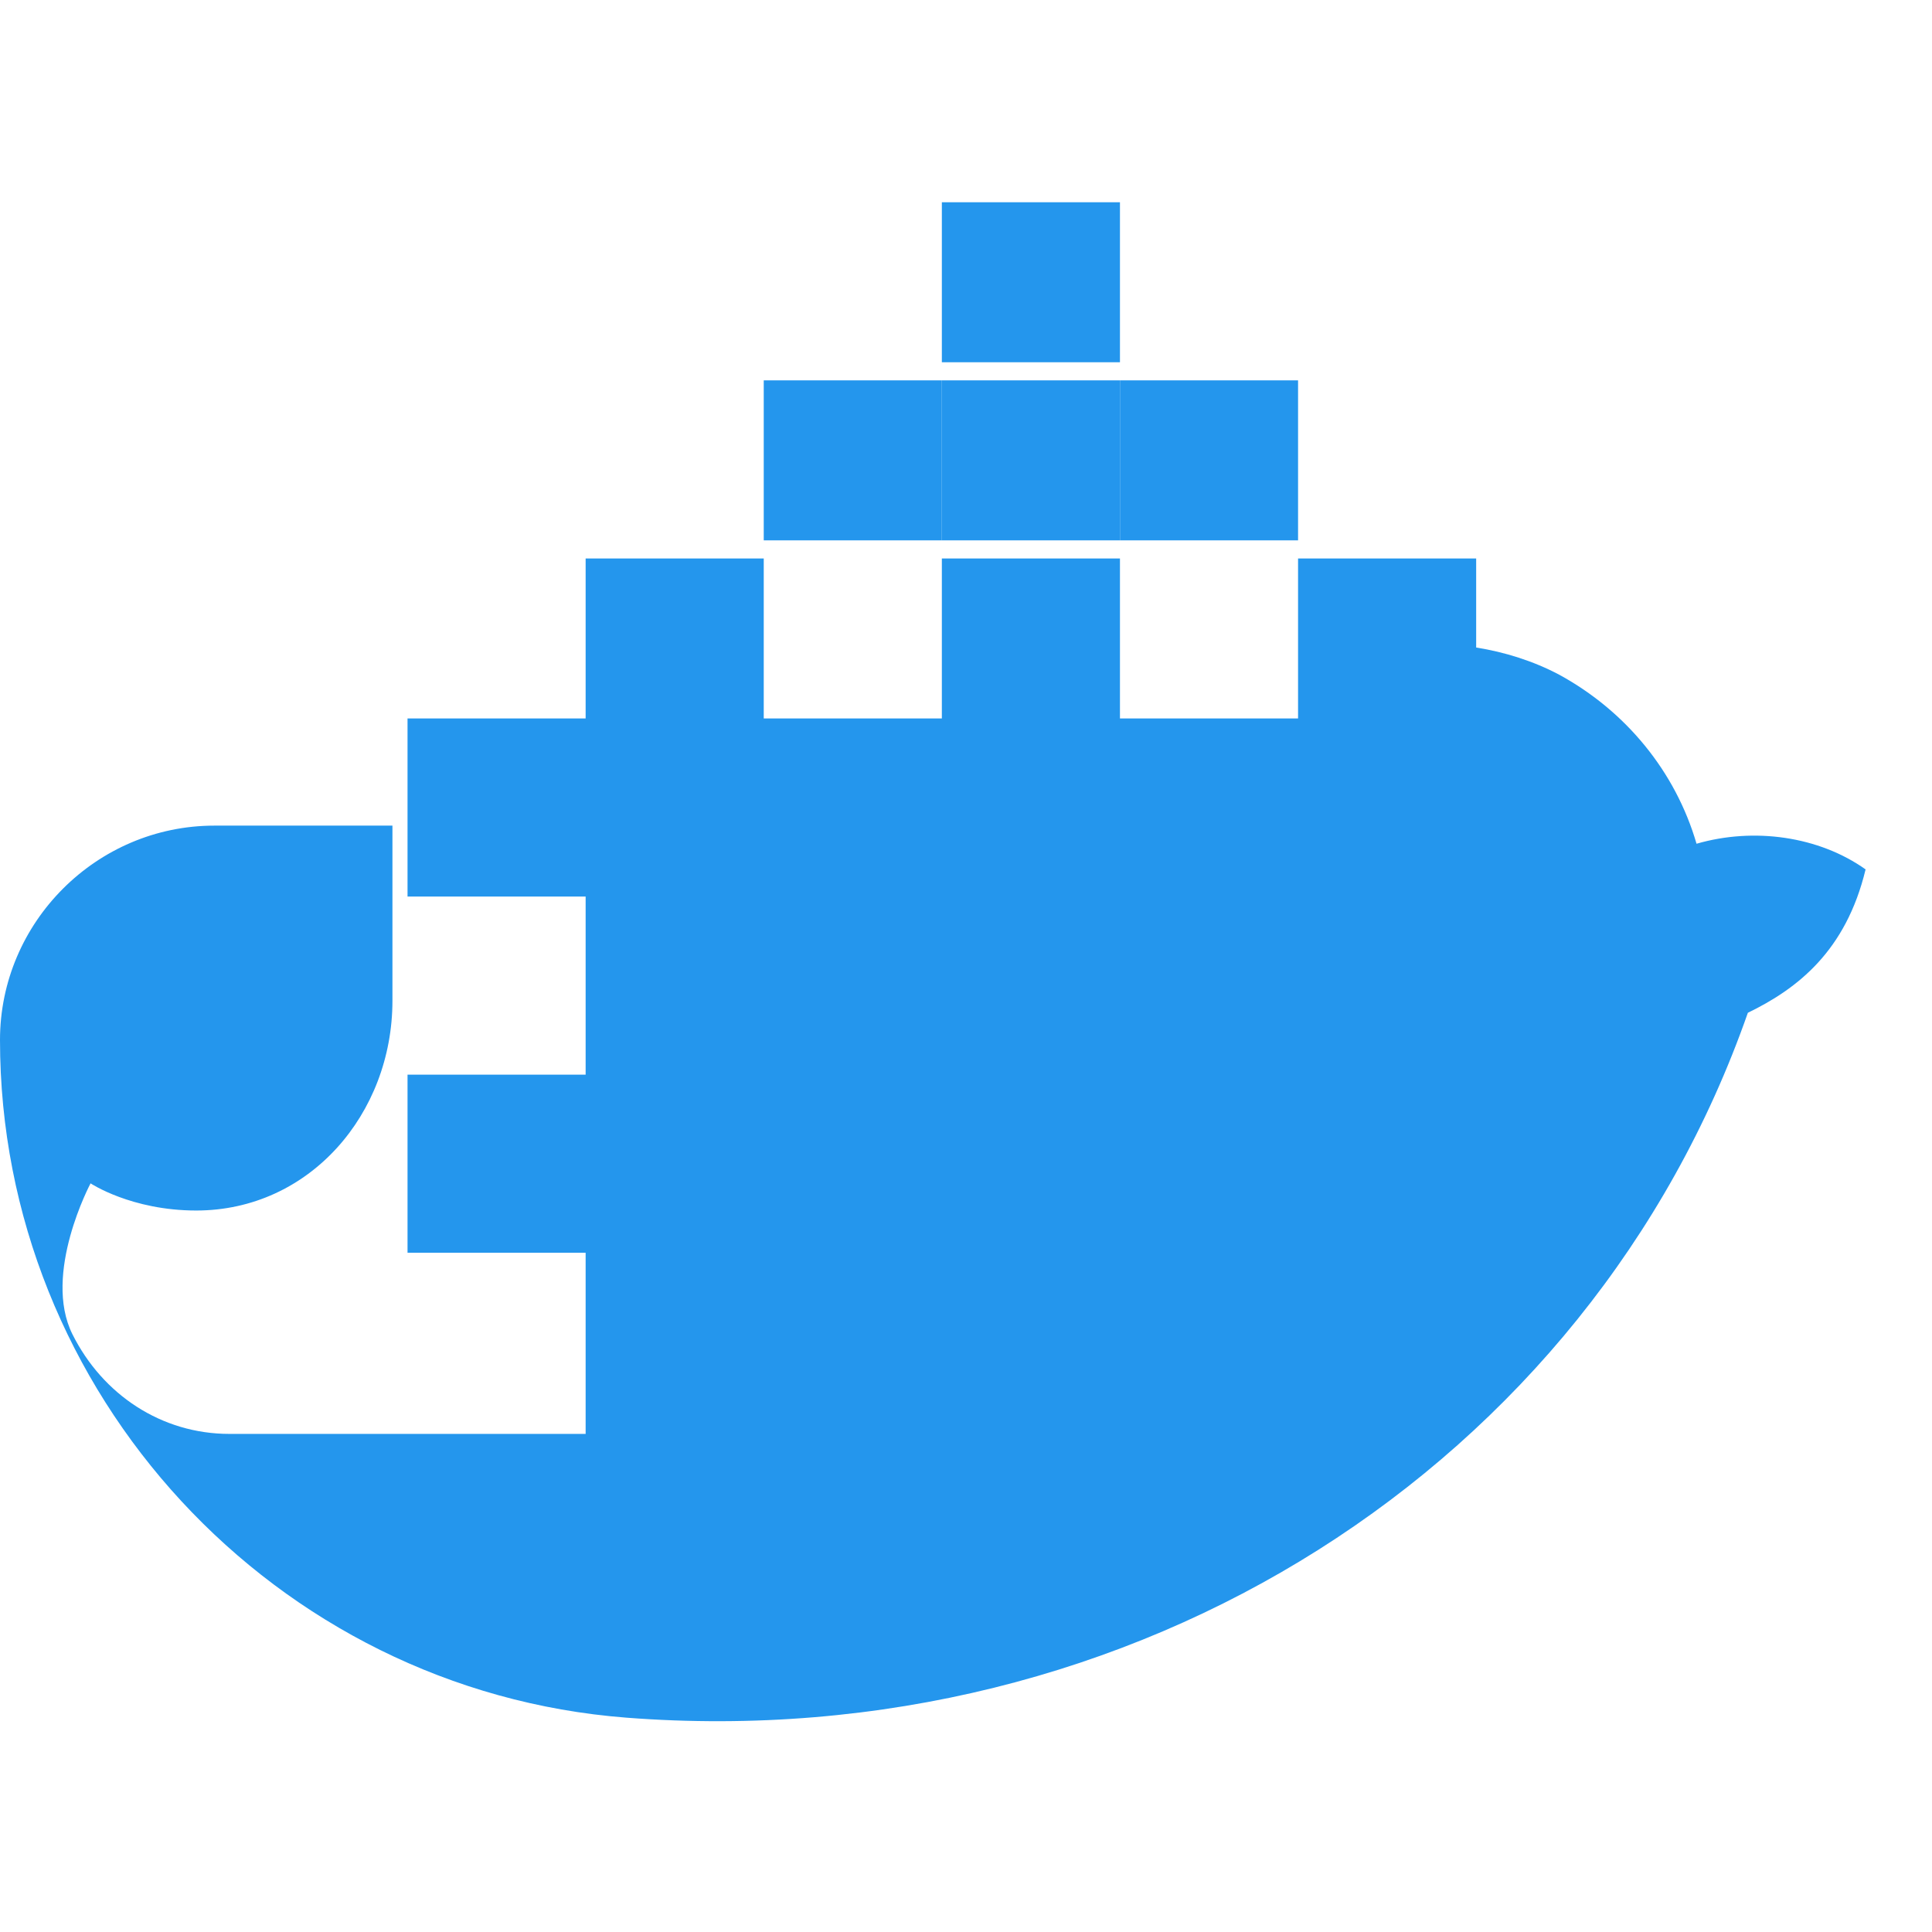
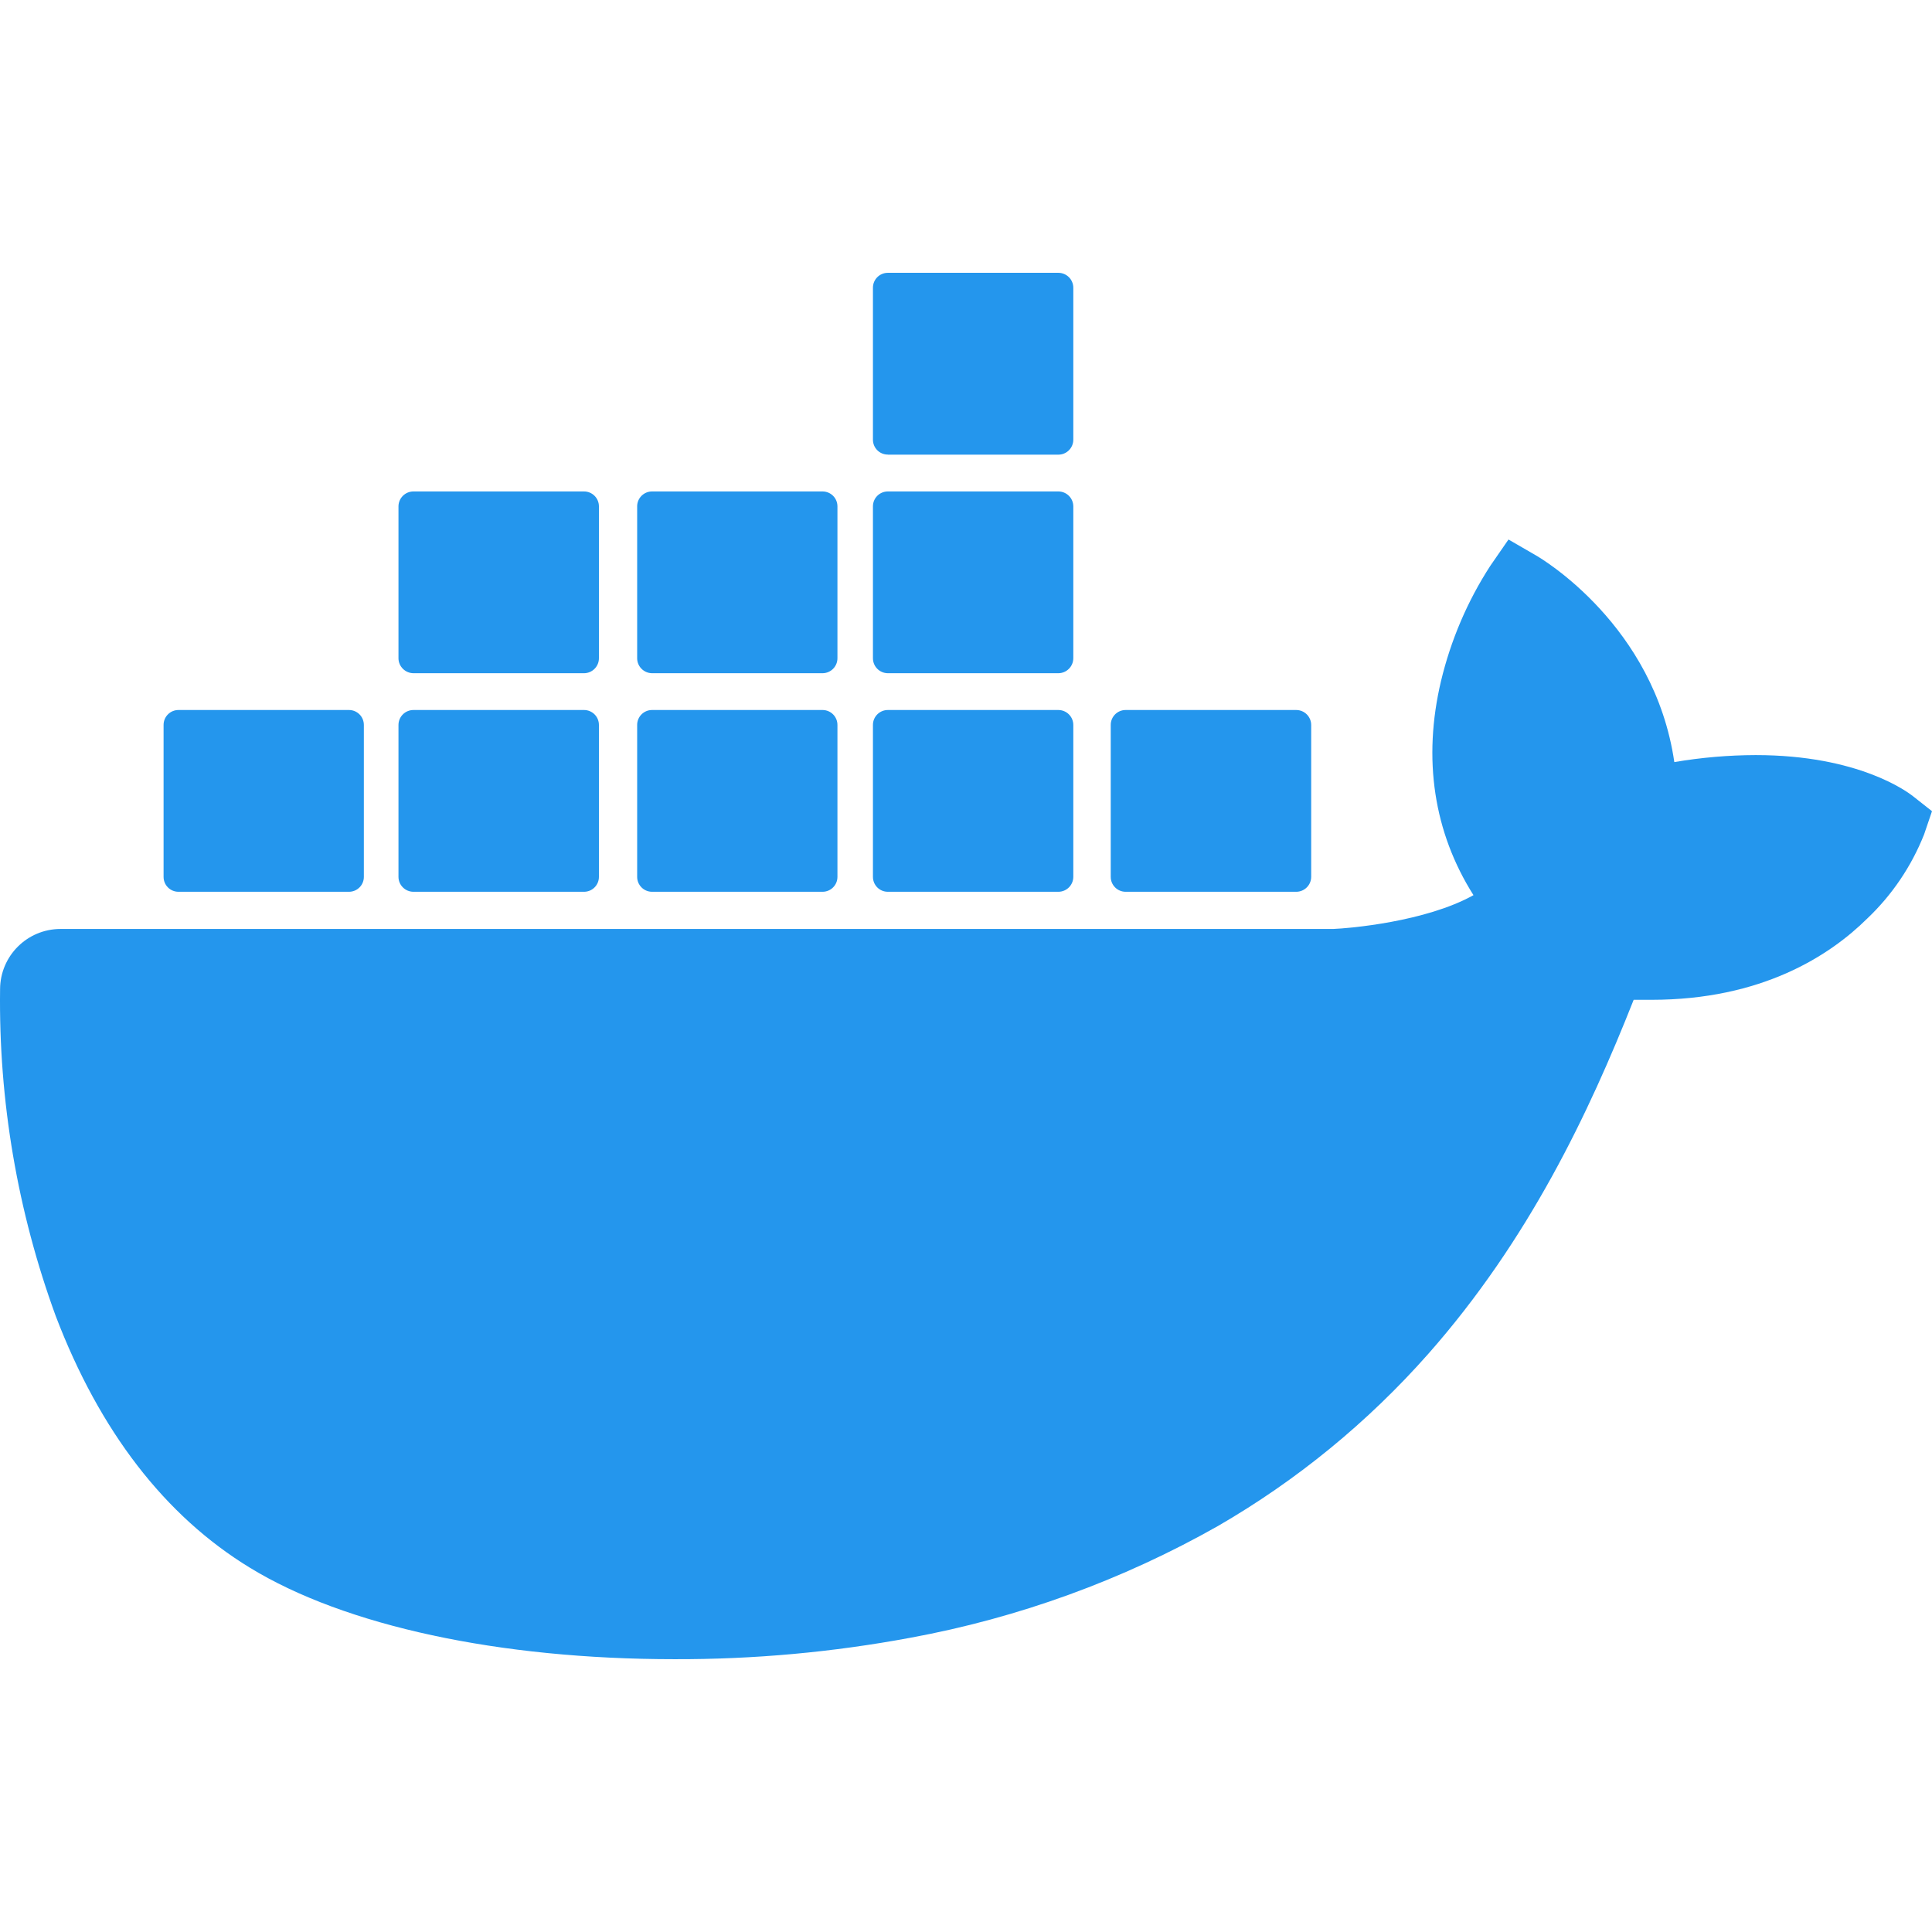
- <svg xmlns="http://www.w3.org/2000/svg" viewBox="0 0 128 128" width="36" height="36">
-   <path fill="#2496ED" d="M123.6 57.6c-3.1-2.2-7.4-2.8-11.2-1.7-1.4-4.8-4.7-8.8-9.1-11.2-1.7-.9-3.6-1.5-5.5-1.8V37h-11.8v10.6H74.2V37H62.4v10.6H50.6V37H38.8v10.6H27v11.8h11.8v11.8H27v11.8h11.8V95H15.2C10.7 95 6.8 92.4 4.8 88.4c-2-4 1.2-10 1.2-10s2.7 1.8 7 1.8c7.5 0 13-6.4 13-13.9V54.7H14.2C6.4 54.7 0 61.1 0 68.9c0 23.4 18.2 43.1 41.5 44.9 33.7 2.6 63.8-16.7 74.3-46.7 3.3-1.6 6.5-4.1 7.8-9.5z" />
-   <rect x="50.6" y="25.2" width="11.8" height="10.6" fill="#2496ED" />
-   <rect x="62.4" y="25.2" width="11.8" height="10.6" fill="#2496ED" />
-   <rect x="74.2" y="25.2" width="11.8" height="10.6" fill="#2496ED" />
-   <rect x="62.4" y="13.4" width="11.8" height="10.6" fill="#2496ED" />
+ <svg xmlns="http://www.w3.org/2000/svg" fill="#2496ED" role="img" viewBox="0 0 24 24">
+   <path d="M13.983 11.078h2.119a.186.186 0 00.186-.185V9.006a.186.186 0 00-.186-.186h-2.119a.185.185 0 00-.185.185v1.888c0 .102.083.185.185.185m-2.954-5.43h2.118a.186.186 0 00.186-.186V3.574a.186.186 0 00-.186-.185h-2.118a.185.185 0 00-.185.185v1.888c0 .102.082.185.185.185m0 2.716h2.118a.187.187 0 00.186-.186V6.29a.186.186 0 00-.186-.185h-2.118a.185.185 0 00-.185.185v1.887c0 .102.082.185.185.186m-2.93 0h2.12a.186.186 0 00.184-.186V6.29a.185.185 0 00-.185-.185H8.1a.185.185 0 00-.185.185v1.887c0 .102.083.185.185.186m-2.964 0h2.119a.186.186 0 00.185-.186V6.29a.185.185 0 00-.185-.185H5.136a.186.186 0 00-.186.185v1.887c0 .102.084.185.186.186m5.893 2.715h2.118a.186.186 0 00.186-.185V9.006a.186.186 0 00-.186-.186h-2.118a.185.185 0 00-.185.185v1.888c0 .102.082.185.185.185m-2.93 0h2.12a.185.185 0 00.184-.185V9.006a.185.185 0 00-.184-.186h-2.12a.185.185 0 00-.184.185v1.888c0 .102.083.185.185.185m-2.964 0h2.119a.185.185 0 00.185-.185V9.006a.185.185 0 00-.184-.186h-2.12a.186.186 0 00-.186.186v1.887c0 .102.084.185.186.185m-2.92 0h2.12a.185.185 0 00.184-.185V9.006a.185.185 0 00-.184-.186h-2.12a.185.185 0 00-.184.185v1.888c0 .102.082.185.185.185M23.763 9.89c-.065-.051-.672-.51-1.954-.51-.338.001-.676.03-1.01.087-.248-1.7-1.653-2.53-1.716-2.566l-.344-.199-.226.327c-.284.438-.49.922-.612 1.43-.23.97-.09 1.882.403 2.661-.595.332-1.55.413-1.744.42H.751a.751.751 0 00-.75.748 11.376 11.376 0 00.692 4.062c.545 1.428 1.355 2.48 2.41 3.124 1.18.723 3.1 1.137 5.275 1.137.983.003 1.963-.086 2.93-.266a12.248 12.248 0 003.823-1.389c.98-.567 1.86-1.288 2.61-2.136 1.252-1.418 1.998-2.997 2.553-4.4h.221c1.372 0 2.215-.549 2.68-1.009.309-.293.55-.65.707-1.046l.098-.288Z" />
</svg>
